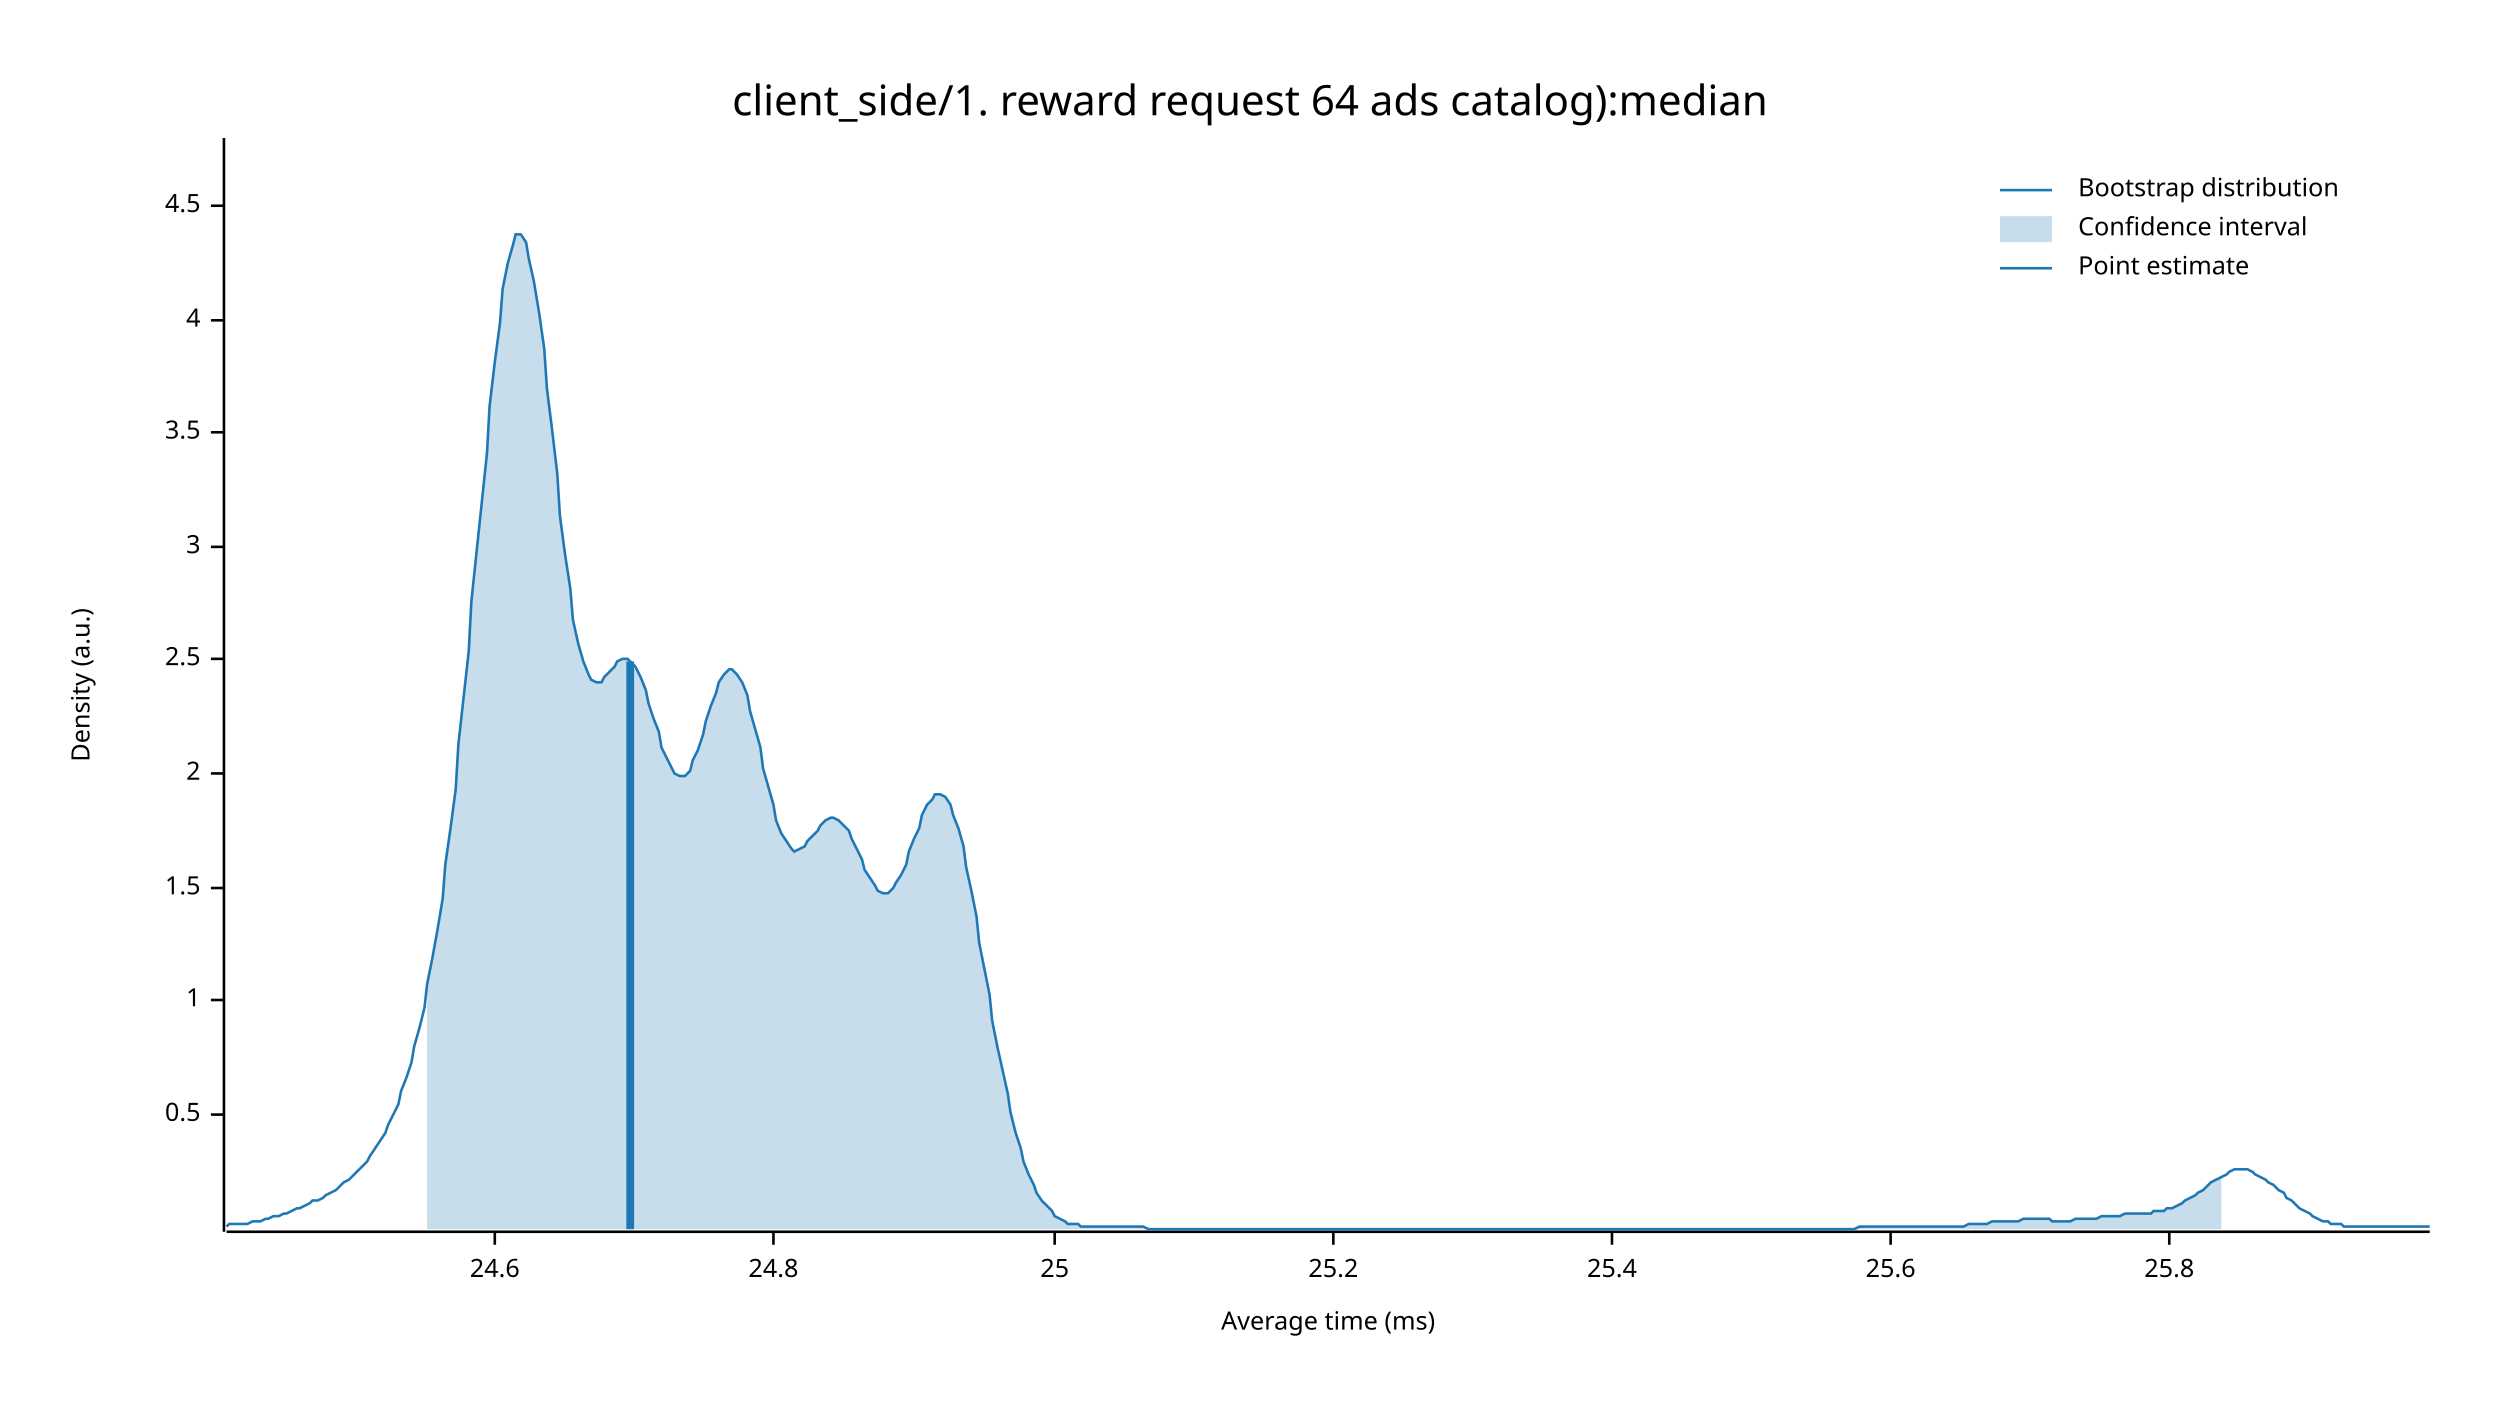
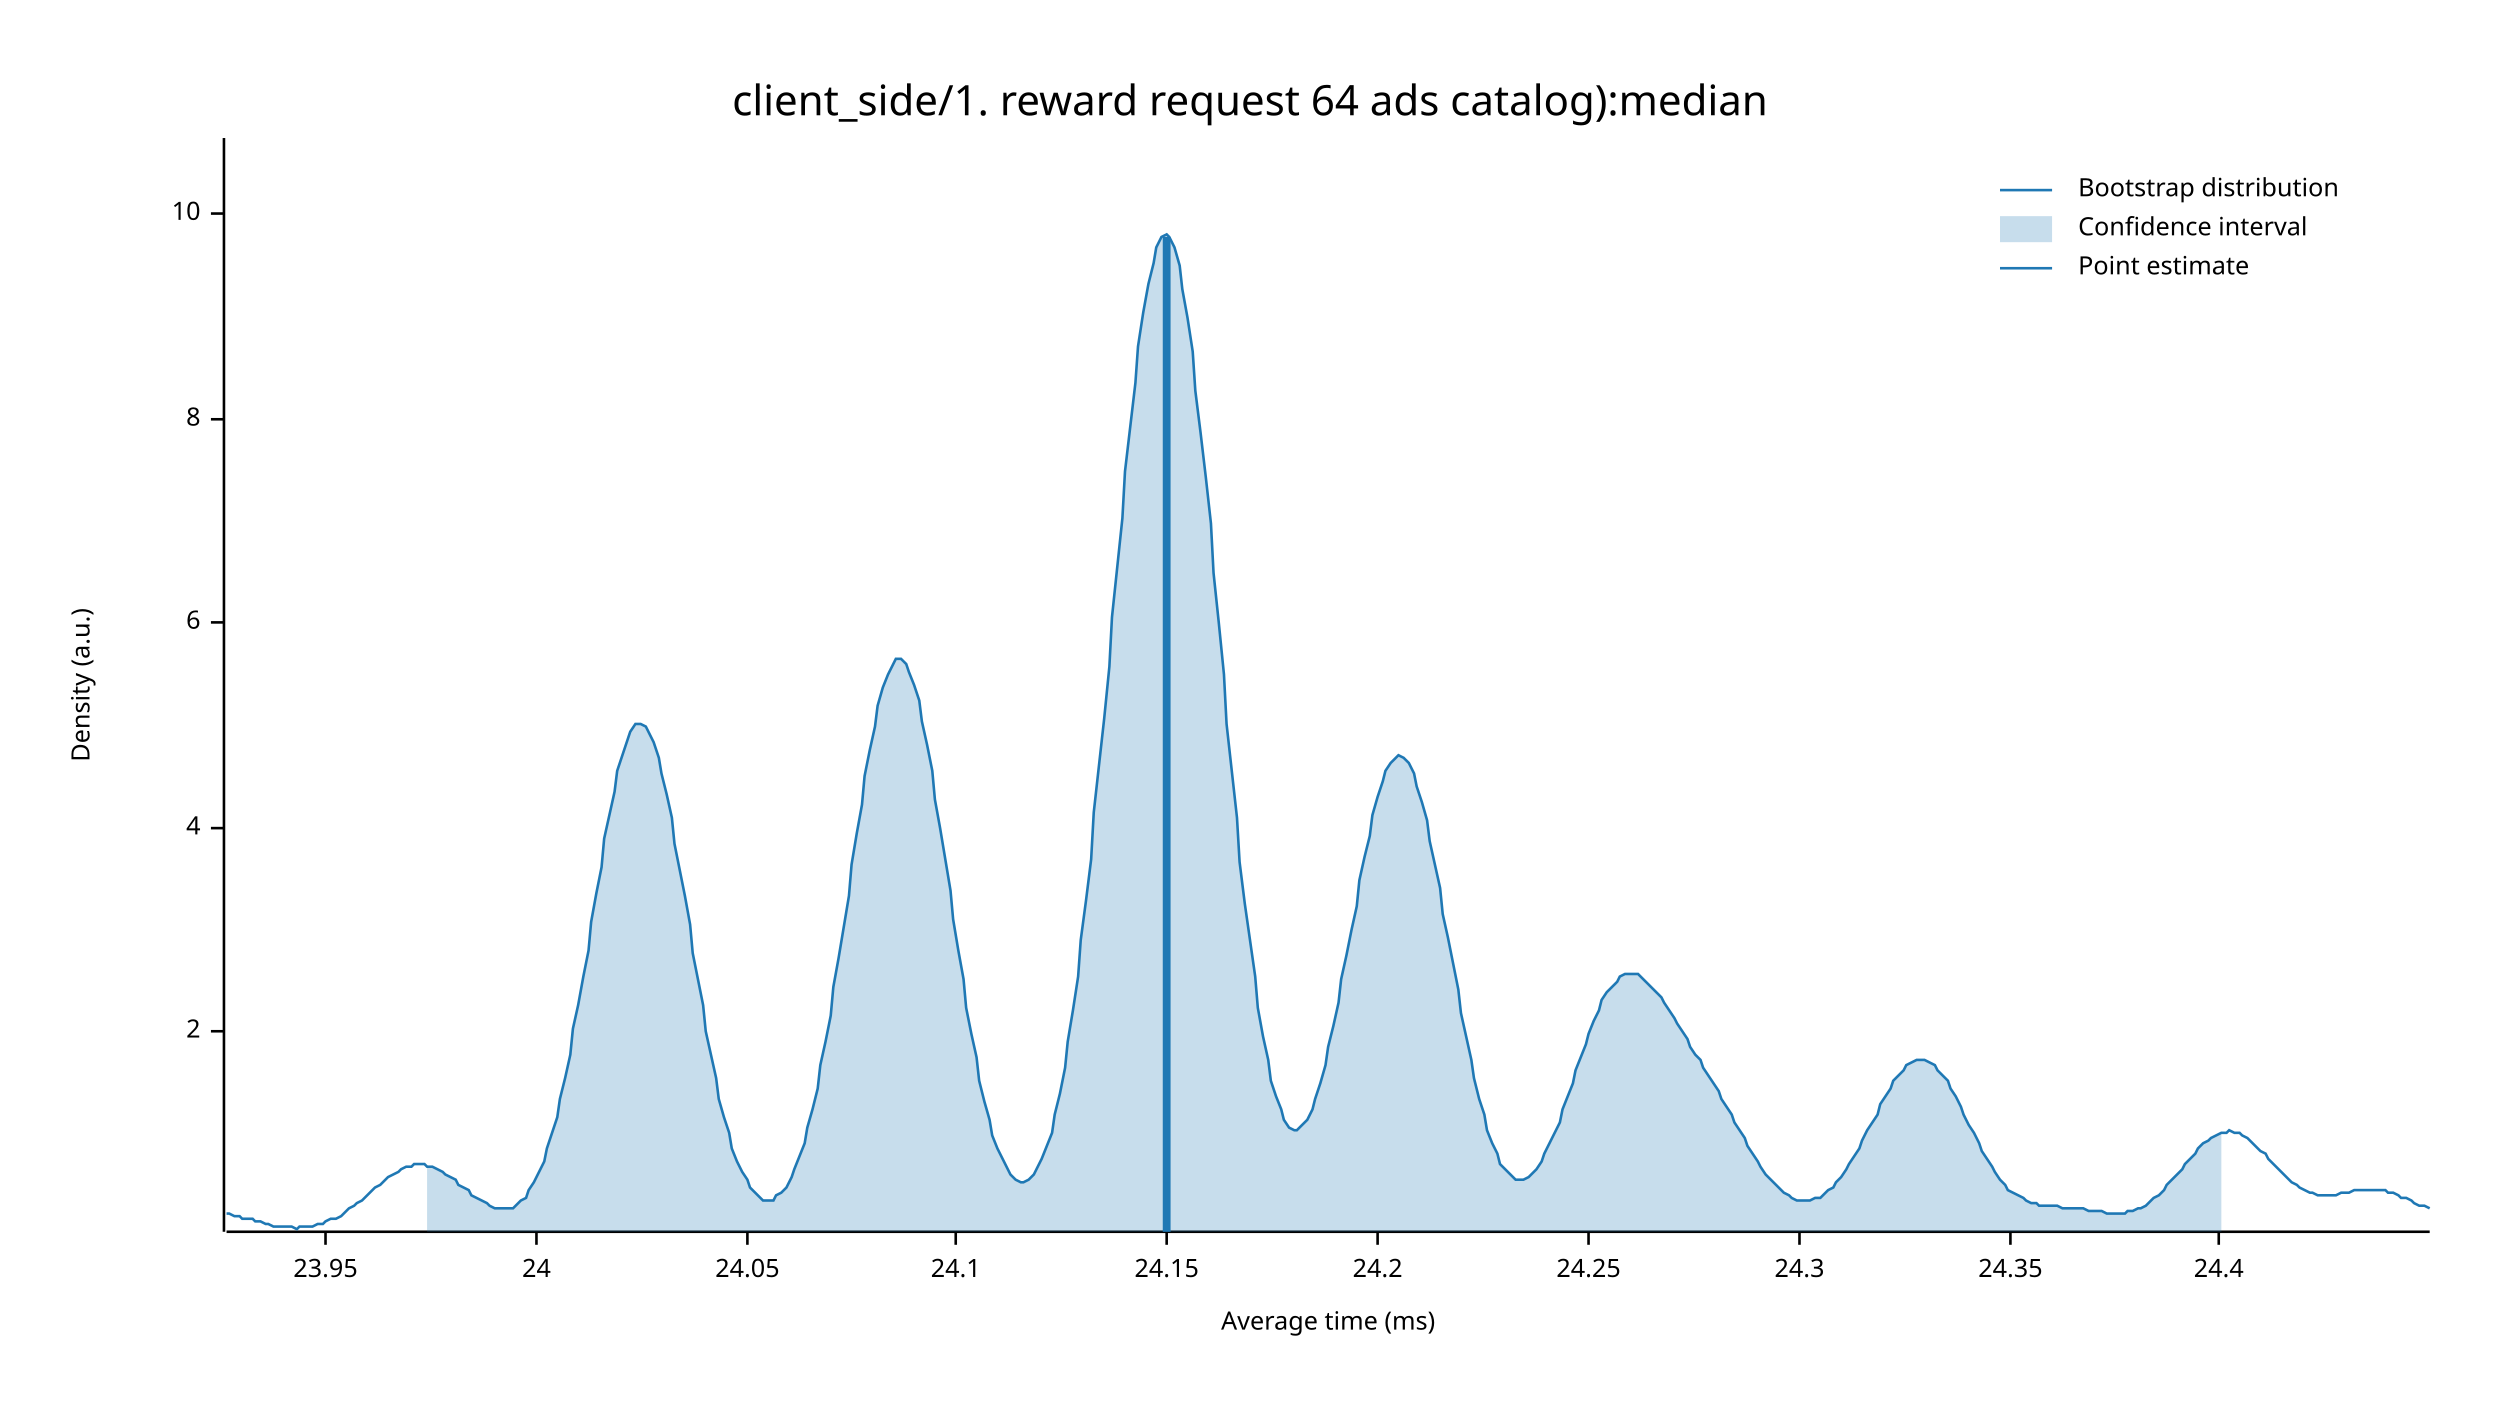
<svg xmlns="http://www.w3.org/2000/svg" width="960" height="540" viewBox="0 0 960 540">
  <text x="480" y="32" dy="0.76em" text-anchor="middle" font-family="sans-serif" font-size="16.129" opacity="1" fill="#000000">
client_side/1. reward request 64 ads catalog):median
</text>
  <text x="27" y="263" dy="0.76em" text-anchor="middle" font-family="sans-serif" font-size="9.677" opacity="1" fill="#000000" transform="rotate(270, 27, 263)">
Density (a.u.)
</text>
  <text x="510" y="513" dy="-0.5ex" text-anchor="middle" font-family="sans-serif" font-size="9.677" opacity="1" fill="#000000">
Average time (ms)
</text>
  <polyline fill="none" opacity="1" stroke="#000000" stroke-width="1" points="86,53 86,473 " />
-   <text x="77" y="428" dy="0.5ex" text-anchor="end" font-family="sans-serif" font-size="9.677" opacity="1" fill="#000000">
- 0.5
- </text>
-   <polyline fill="none" opacity="1" stroke="#000000" stroke-width="1" points="81,428 86,428 " />
-   <text x="77" y="384" dy="0.5ex" text-anchor="end" font-family="sans-serif" font-size="9.677" opacity="1" fill="#000000">
- 1
- </text>
-   <polyline fill="none" opacity="1" stroke="#000000" stroke-width="1" points="81,384 86,384 " />
-   <text x="77" y="341" dy="0.5ex" text-anchor="end" font-family="sans-serif" font-size="9.677" opacity="1" fill="#000000">
- 1.5
- </text>
-   <polyline fill="none" opacity="1" stroke="#000000" stroke-width="1" points="81,341 86,341 " />
-   <text x="77" y="297" dy="0.5ex" text-anchor="end" font-family="sans-serif" font-size="9.677" opacity="1" fill="#000000">
+   <text x="77" y="396" dy="0.5ex" text-anchor="end" font-family="sans-serif" font-size="9.677" opacity="1" fill="#000000">
2
</text>
-   <polyline fill="none" opacity="1" stroke="#000000" stroke-width="1" points="81,297 86,297 " />
-   <text x="77" y="253" dy="0.5ex" text-anchor="end" font-family="sans-serif" font-size="9.677" opacity="1" fill="#000000">
- 2.5
- </text>
-   <polyline fill="none" opacity="1" stroke="#000000" stroke-width="1" points="81,253 86,253 " />
-   <text x="77" y="210" dy="0.5ex" text-anchor="end" font-family="sans-serif" font-size="9.677" opacity="1" fill="#000000">
- 3
- </text>
-   <polyline fill="none" opacity="1" stroke="#000000" stroke-width="1" points="81,210 86,210 " />
-   <text x="77" y="166" dy="0.5ex" text-anchor="end" font-family="sans-serif" font-size="9.677" opacity="1" fill="#000000">
- 3.5
- </text>
-   <polyline fill="none" opacity="1" stroke="#000000" stroke-width="1" points="81,166 86,166 " />
-   <text x="77" y="123" dy="0.5ex" text-anchor="end" font-family="sans-serif" font-size="9.677" opacity="1" fill="#000000">
+   <polyline fill="none" opacity="1" stroke="#000000" stroke-width="1" points="81,396 86,396 " />
+   <text x="77" y="318" dy="0.5ex" text-anchor="end" font-family="sans-serif" font-size="9.677" opacity="1" fill="#000000">
4
</text>
-   <polyline fill="none" opacity="1" stroke="#000000" stroke-width="1" points="81,123 86,123 " />
-   <text x="77" y="79" dy="0.5ex" text-anchor="end" font-family="sans-serif" font-size="9.677" opacity="1" fill="#000000">
- 4.5
+   <polyline fill="none" opacity="1" stroke="#000000" stroke-width="1" points="81,318 86,318 " />
+   <text x="77" y="239" dy="0.5ex" text-anchor="end" font-family="sans-serif" font-size="9.677" opacity="1" fill="#000000">
+ 6
</text>
-   <polyline fill="none" opacity="1" stroke="#000000" stroke-width="1" points="81,79 86,79 " />
+   <polyline fill="none" opacity="1" stroke="#000000" stroke-width="1" points="81,239 86,239 " />
+   <text x="77" y="161" dy="0.5ex" text-anchor="end" font-family="sans-serif" font-size="9.677" opacity="1" fill="#000000">
+ 8
+ </text>
+   <polyline fill="none" opacity="1" stroke="#000000" stroke-width="1" points="81,161 86,161 " />
+   <text x="77" y="82" dy="0.5ex" text-anchor="end" font-family="sans-serif" font-size="9.677" opacity="1" fill="#000000">
+ 10
+ </text>
+   <polyline fill="none" opacity="1" stroke="#000000" stroke-width="1" points="81,82 86,82 " />
  <polyline fill="none" opacity="1" stroke="#000000" stroke-width="1" points="87,473 933,473 " />
-   <text x="190" y="483" dy="0.76em" text-anchor="middle" font-family="sans-serif" font-size="9.677" opacity="1" fill="#000000">
- 24.6
+   <text x="125" y="483" dy="0.76em" text-anchor="middle" font-family="sans-serif" font-size="9.677" opacity="1" fill="#000000">
+ 23.95
</text>
-   <polyline fill="none" opacity="1" stroke="#000000" stroke-width="1" points="190,473 190,478 " />
-   <text x="297" y="483" dy="0.76em" text-anchor="middle" font-family="sans-serif" font-size="9.677" opacity="1" fill="#000000">
- 24.8
+   <polyline fill="none" opacity="1" stroke="#000000" stroke-width="1" points="125,473 125,478 " />
+   <text x="206" y="483" dy="0.76em" text-anchor="middle" font-family="sans-serif" font-size="9.677" opacity="1" fill="#000000">
+ 24
</text>
-   <polyline fill="none" opacity="1" stroke="#000000" stroke-width="1" points="297,473 297,478 " />
-   <text x="405" y="483" dy="0.76em" text-anchor="middle" font-family="sans-serif" font-size="9.677" opacity="1" fill="#000000">
- 25
+   <polyline fill="none" opacity="1" stroke="#000000" stroke-width="1" points="206,473 206,478 " />
+   <text x="287" y="483" dy="0.76em" text-anchor="middle" font-family="sans-serif" font-size="9.677" opacity="1" fill="#000000">
+ 24.05
</text>
-   <polyline fill="none" opacity="1" stroke="#000000" stroke-width="1" points="405,473 405,478 " />
-   <text x="512" y="483" dy="0.76em" text-anchor="middle" font-family="sans-serif" font-size="9.677" opacity="1" fill="#000000">
- 25.2
+   <polyline fill="none" opacity="1" stroke="#000000" stroke-width="1" points="287,473 287,478 " />
+   <text x="367" y="483" dy="0.76em" text-anchor="middle" font-family="sans-serif" font-size="9.677" opacity="1" fill="#000000">
+ 24.1
</text>
-   <polyline fill="none" opacity="1" stroke="#000000" stroke-width="1" points="512,473 512,478 " />
-   <text x="619" y="483" dy="0.76em" text-anchor="middle" font-family="sans-serif" font-size="9.677" opacity="1" fill="#000000">
- 25.4
+   <polyline fill="none" opacity="1" stroke="#000000" stroke-width="1" points="367,473 367,478 " />
+   <text x="448" y="483" dy="0.76em" text-anchor="middle" font-family="sans-serif" font-size="9.677" opacity="1" fill="#000000">
+ 24.15
</text>
-   <polyline fill="none" opacity="1" stroke="#000000" stroke-width="1" points="619,473 619,478 " />
-   <text x="726" y="483" dy="0.76em" text-anchor="middle" font-family="sans-serif" font-size="9.677" opacity="1" fill="#000000">
- 25.6
+   <polyline fill="none" opacity="1" stroke="#000000" stroke-width="1" points="448,473 448,478 " />
+   <text x="529" y="483" dy="0.76em" text-anchor="middle" font-family="sans-serif" font-size="9.677" opacity="1" fill="#000000">
+ 24.2
</text>
-   <polyline fill="none" opacity="1" stroke="#000000" stroke-width="1" points="726,473 726,478 " />
-   <text x="833" y="483" dy="0.76em" text-anchor="middle" font-family="sans-serif" font-size="9.677" opacity="1" fill="#000000">
- 25.8
+   <polyline fill="none" opacity="1" stroke="#000000" stroke-width="1" points="529,473 529,478 " />
+   <text x="610" y="483" dy="0.76em" text-anchor="middle" font-family="sans-serif" font-size="9.677" opacity="1" fill="#000000">
+ 24.25
</text>
-   <polyline fill="none" opacity="1" stroke="#000000" stroke-width="1" points="833,473 833,478 " />
-   <polyline fill="none" opacity="1" stroke="#1F78B4" stroke-width="1" points="87,471 88,470 90,470 92,470 93,470 95,470 97,469 98,469 100,469 102,468 103,468 105,467 107,467 109,466 110,466 112,465 114,464 115,464 117,463 119,462 120,461 122,461 124,460 125,459 127,458 129,457 131,455 132,454 134,453 136,451 137,450 139,448 141,446 142,444 144,441 146,438 148,435 149,432 151,428 153,424 154,419 156,414 158,408 159,402 161,395 163,387 164,378 166,368 168,357 170,345 171,332 173,318 175,303 176,286 178,268 180,250 181,231 183,212 185,193 187,174 188,156 190,139 192,124 193,111 195,101 197,94 198,90 200,90 202,93 203,99 205,108 207,120 209,134 210,149 212,165 214,182 215,198 217,213 219,226 220,238 222,247 224,254 226,259 227,261 229,262 231,262 232,260 234,258 236,256 237,254 239,253 241,253 242,254 244,256 246,260 248,265 249,270 251,276 253,281 254,287 256,291 258,295 259,297 261,298 263,298 265,296 266,292 268,288 270,282 271,277 273,271 275,266 276,262 278,259 280,257 281,257 283,259 285,262 287,267 288,273 290,280 292,287 293,295 295,302 297,309 298,315 300,320 302,323 304,326 305,327 307,326 309,325 310,323 312,321 314,319 315,317 317,315 319,314 320,314 322,315 324,317 326,319 327,322 329,326 331,330 332,334 334,337 336,340 337,342 339,343 341,343 343,341 344,339 346,336 348,332 349,327 351,322 353,318 354,313 356,309 358,307 359,305 361,305 363,306 365,309 366,313 368,318 370,325 371,333 373,342 375,352 376,362 378,372 380,382 381,392 383,402 385,411 387,420 388,427 390,435 392,441 393,446 395,451 397,455 398,458 400,461 402,463 404,465 405,467 407,468 409,469 410,470 412,470 414,470 415,471 417,471 419,471 420,471 422,471 424,471 426,471 427,471 429,471 431,471 432,471 434,471 436,471 437,471 439,471 441,472 443,472 444,472 446,472 448,472 449,472 451,472 453,472 454,472 456,472 458,472 459,472 461,472 463,472 465,472 466,472 468,472 470,472 471,472 473,472 475,472 476,472 478,472 480,472 482,472 483,472 485,472 487,472 488,472 490,472 492,472 493,472 495,472 497,472 498,472 500,472 502,472 504,472 505,472 507,472 509,472 510,472 512,472 514,472 515,472 517,472 519,472 521,472 522,472 524,472 526,472 527,472 529,472 531,472 532,472 534,472 536,472 537,472 539,472 541,472 543,472 544,472 546,472 548,472 549,472 551,472 553,472 554,472 556,472 558,472 560,472 561,472 563,472 565,472 566,472 568,472 570,472 571,472 573,472 575,472 576,472 578,472 580,472 582,472 583,472 585,472 587,472 588,472 590,472 592,472 593,472 595,472 597,472 599,472 600,472 602,472 604,472 605,472 607,472 609,472 610,472 612,472 614,472 615,472 617,472 619,472 621,472 622,472 624,472 626,472 627,472 629,472 631,472 632,472 634,472 636,472 638,472 639,472 641,472 643,472 644,472 646,472 648,472 649,472 651,472 653,472 654,472 656,472 658,472 660,472 661,472 663,472 665,472 666,472 668,472 670,472 671,472 673,472 675,472 676,472 678,472 680,472 682,472 683,472 685,472 687,472 688,472 690,472 692,472 693,472 695,472 697,472 699,472 700,472 702,472 704,472 705,472 707,472 709,472 710,472 712,472 714,471 715,471 717,471 719,471 721,471 722,471 724,471 726,471 727,471 729,471 731,471 732,471 734,471 736,471 738,471 739,471 741,471 743,471 744,471 746,471 748,471 749,471 751,471 753,471 754,471 756,470 758,470 760,470 761,470 763,470 765,469 766,469 768,469 770,469 771,469 773,469 775,469 777,468 778,468 780,468 782,468 783,468 785,468 787,468 788,469 790,469 792,469 793,469 795,469 797,468 799,468 800,468 802,468 804,468 805,468 807,467 809,467 810,467 812,467 814,467 816,466 817,466 819,466 821,466 822,466 824,466 826,466 827,465 829,465 831,465 832,464 834,464 836,463 838,462 839,461 841,460 843,459 844,458 846,457 848,455 849,454 851,453 853,452 855,451 856,450 858,449 860,449 861,449 863,449 865,450 866,451 868,452 870,453 871,454 873,455 875,457 877,458 878,460 880,461 882,463 883,464 885,465 887,466 888,467 890,468 892,469 894,469 895,470 897,470 899,470 900,471 902,471 904,471 905,471 907,471 909,471 910,471 912,471 914,471 916,471 917,471 919,471 921,471 922,471 924,471 926,471 927,471 929,471 931,471 933,471 " />
-   <polygon opacity="0.25" fill="#1F78B4" points="164,378 166,368 168,357 170,345 171,332 173,318 175,303 176,286 178,268 180,250 181,231 183,212 185,193 187,174 188,156 190,139 192,124 193,111 195,101 197,94 198,90 200,90 202,93 203,99 205,108 207,120 209,134 210,149 212,165 214,182 215,198 217,213 219,226 220,238 222,247 224,254 226,259 227,261 229,262 231,262 232,260 234,258 236,256 237,254 239,253 241,253 242,254 244,256 246,260 248,265 249,270 251,276 253,281 254,287 256,291 258,295 259,297 261,298 263,298 265,296 266,292 268,288 270,282 271,277 273,271 275,266 276,262 278,259 280,257 281,257 283,259 285,262 287,267 288,273 290,280 292,287 293,295 295,302 297,309 298,315 300,320 302,323 304,326 305,327 307,326 309,325 310,323 312,321 314,319 315,317 317,315 319,314 320,314 322,315 324,317 326,319 327,322 329,326 331,330 332,334 334,337 336,340 337,342 339,343 341,343 343,341 344,339 346,336 348,332 349,327 351,322 353,318 354,313 356,309 358,307 359,305 361,305 363,306 365,309 366,313 368,318 370,325 371,333 373,342 375,352 376,362 378,372 380,382 381,392 383,402 385,411 387,420 388,427 390,435 392,441 393,446 395,451 397,455 398,458 400,461 402,463 404,465 405,467 407,468 409,469 410,470 412,470 414,470 415,471 417,471 419,471 420,471 422,471 424,471 426,471 427,471 429,471 431,471 432,471 434,471 436,471 437,471 439,471 441,472 443,472 444,472 446,472 448,472 449,472 451,472 453,472 454,472 456,472 458,472 459,472 461,472 463,472 465,472 466,472 468,472 470,472 471,472 473,472 475,472 476,472 478,472 480,472 482,472 483,472 485,472 487,472 488,472 490,472 492,472 493,472 495,472 497,472 498,472 500,472 502,472 504,472 505,472 507,472 509,472 510,472 512,472 514,472 515,472 517,472 519,472 521,472 522,472 524,472 526,472 527,472 529,472 531,472 532,472 534,472 536,472 537,472 539,472 541,472 543,472 544,472 546,472 548,472 549,472 551,472 553,472 554,472 556,472 558,472 560,472 561,472 563,472 565,472 566,472 568,472 570,472 571,472 573,472 575,472 576,472 578,472 580,472 582,472 583,472 585,472 587,472 588,472 590,472 592,472 593,472 595,472 597,472 599,472 600,472 602,472 604,472 605,472 607,472 609,472 610,472 612,472 614,472 615,472 617,472 619,472 621,472 622,472 624,472 626,472 627,472 629,472 631,472 632,472 634,472 636,472 638,472 639,472 641,472 643,472 644,472 646,472 648,472 649,472 651,472 653,472 654,472 656,472 658,472 660,472 661,472 663,472 665,472 666,472 668,472 670,472 671,472 673,472 675,472 676,472 678,472 680,472 682,472 683,472 685,472 687,472 688,472 690,472 692,472 693,472 695,472 697,472 699,472 700,472 702,472 704,472 705,472 707,472 709,472 710,472 712,472 714,471 715,471 717,471 719,471 721,471 722,471 724,471 726,471 727,471 729,471 731,471 732,471 734,471 736,471 738,471 739,471 741,471 743,471 744,471 746,471 748,471 749,471 751,471 753,471 754,471 756,470 758,470 760,470 761,470 763,470 765,469 766,469 768,469 770,469 771,469 773,469 775,469 777,468 778,468 780,468 782,468 783,468 785,468 787,468 788,469 790,469 792,469 793,469 795,469 797,468 799,468 800,468 802,468 804,468 805,468 807,467 809,467 810,467 812,467 814,467 816,466 817,466 819,466 821,466 822,466 824,466 826,466 827,465 829,465 831,465 832,464 834,464 836,463 838,462 839,461 841,460 843,459 844,458 846,457 848,455 849,454 851,453 853,452 853,472 164,472 " />
-   <polyline fill="none" opacity="1" stroke="#1F78B4" stroke-width="3" points="242,472 242,254 " />
+   <polyline fill="none" opacity="1" stroke="#000000" stroke-width="1" points="610,473 610,478 " />
+   <text x="691" y="483" dy="0.76em" text-anchor="middle" font-family="sans-serif" font-size="9.677" opacity="1" fill="#000000">
+ 24.3
+ </text>
+   <polyline fill="none" opacity="1" stroke="#000000" stroke-width="1" points="691,473 691,478 " />
+   <text x="772" y="483" dy="0.76em" text-anchor="middle" font-family="sans-serif" font-size="9.677" opacity="1" fill="#000000">
+ 24.35
+ </text>
+   <polyline fill="none" opacity="1" stroke="#000000" stroke-width="1" points="772,473 772,478 " />
+   <text x="852" y="483" dy="0.76em" text-anchor="middle" font-family="sans-serif" font-size="9.677" opacity="1" fill="#000000">
+ 24.4
+ </text>
+   <polyline fill="none" opacity="1" stroke="#000000" stroke-width="1" points="852,473 852,478 " />
+   <polyline fill="none" opacity="1" stroke="#1F78B4" stroke-width="1" points="87,466 88,466 90,467 92,467 93,468 95,468 97,468 98,469 100,469 102,470 103,470 105,471 107,471 109,471 110,471 112,471 114,472 115,471 117,471 119,471 120,471 122,470 124,470 125,469 127,468 129,468 131,467 132,466 134,464 136,463 137,462 139,461 141,459 142,458 144,456 146,455 148,453 149,452 151,451 153,450 154,449 156,448 158,448 159,447 161,447 163,447 164,448 166,448 168,449 170,450 171,451 173,452 175,453 176,455 178,456 180,457 181,459 183,460 185,461 187,462 188,463 190,464 192,464 193,464 195,464 197,464 198,463 200,461 202,460 203,457 205,454 207,450 209,446 210,441 212,435 214,429 215,422 217,414 219,405 220,395 222,386 224,375 226,365 227,354 229,343 231,333 232,322 234,313 236,304 237,296 239,290 241,284 242,281 244,278 246,278 248,279 249,281 251,285 253,291 254,297 256,305 258,314 259,324 261,334 263,344 265,355 266,366 268,376 270,386 271,396 273,405 275,414 276,422 278,429 280,435 281,441 283,446 285,450 287,453 288,456 290,458 292,460 293,461 295,461 297,461 298,459 300,458 302,456 304,452 305,449 307,444 309,439 310,433 312,426 314,418 315,409 317,400 319,390 320,379 322,368 324,356 326,344 327,332 329,320 331,309 332,298 334,288 336,279 337,271 339,264 341,259 343,255 344,253 346,253 348,255 349,258 351,263 353,269 354,277 356,286 358,296 359,307 361,318 363,330 365,342 366,353 368,365 370,376 371,387 373,397 375,406 376,415 378,423 380,430 381,436 383,441 385,445 387,449 388,451 390,453 392,454 393,454 395,453 397,451 398,449 400,445 402,440 404,435 405,428 407,420 409,410 410,400 412,388 414,375 415,361 417,346 419,330 420,312 422,294 424,276 426,256 427,237 429,218 431,199 432,181 434,164 436,147 437,133 439,120 441,109 443,101 444,95 446,91 448,90 449,91 451,95 453,102 454,111 456,122 458,135 459,150 461,166 463,183 465,201 466,220 468,239 470,259 471,278 473,296 475,314 476,331 478,347 480,361 482,375 483,387 485,398 487,407 488,415 490,421 492,426 493,430 495,433 497,434 498,434 500,432 502,430 504,426 505,422 507,416 509,409 510,402 512,394 514,385 515,376 517,367 519,357 521,348 522,338 524,329 526,321 527,313 529,306 531,300 532,296 534,293 536,291 537,290 539,291 541,293 543,297 544,302 546,308 548,315 549,323 551,332 553,341 554,351 556,360 558,370 560,380 561,389 563,398 565,407 566,414 568,422 570,428 571,434 573,439 575,443 576,447 578,449 580,451 582,453 583,453 585,453 587,452 588,451 590,449 592,446 593,443 595,439 597,435 599,431 600,426 602,421 604,416 605,411 607,406 609,401 610,397 612,392 614,388 615,384 617,381 619,379 621,377 622,375 624,374 626,374 627,374 629,374 631,376 632,377 634,379 636,381 638,383 639,385 641,388 643,391 644,393 646,396 648,399 649,402 651,405 653,407 654,410 656,413 658,416 660,419 661,422 663,425 665,428 666,431 668,434 670,437 671,440 673,443 675,446 676,448 678,451 680,453 682,455 683,456 685,458 687,459 688,460 690,461 692,461 693,461 695,461 697,460 699,460 700,459 702,457 704,456 705,454 707,452 709,449 710,447 712,444 714,441 715,438 717,434 719,431 721,428 722,424 724,421 726,418 727,415 729,413 731,411 732,409 734,408 736,407 738,407 739,407 741,408 743,409 744,411 746,413 748,415 749,418 751,421 753,425 754,428 756,432 758,435 760,439 761,442 763,445 765,448 766,450 768,453 770,455 771,457 773,458 775,459 777,460 778,461 780,462 782,462 783,463 785,463 787,463 788,463 790,463 792,464 793,464 795,464 797,464 799,464 800,464 802,465 804,465 805,465 807,465 809,466 810,466 812,466 814,466 816,466 817,465 819,465 821,464 822,464 824,463 826,461 827,460 829,459 831,457 832,455 834,453 836,451 838,449 839,447 841,445 843,443 844,441 846,439 848,438 849,437 851,436 853,435 855,435 856,434 858,435 860,435 861,436 863,437 865,439 866,440 868,442 870,443 871,445 873,447 875,449 877,451 878,452 880,454 882,455 883,456 885,457 887,458 888,458 890,459 892,459 894,459 895,459 897,459 899,458 900,458 902,458 904,457 905,457 907,457 909,457 910,457 912,457 914,457 916,457 917,458 919,458 921,459 922,460 924,460 926,461 927,462 929,463 931,463 933,464 " />
+   <polygon opacity="0.25" fill="#1F78B4" points="164,448 166,448 168,449 170,450 171,451 173,452 175,453 176,455 178,456 180,457 181,459 183,460 185,461 187,462 188,463 190,464 192,464 193,464 195,464 197,464 198,463 200,461 202,460 203,457 205,454 207,450 209,446 210,441 212,435 214,429 215,422 217,414 219,405 220,395 222,386 224,375 226,365 227,354 229,343 231,333 232,322 234,313 236,304 237,296 239,290 241,284 242,281 244,278 246,278 248,279 249,281 251,285 253,291 254,297 256,305 258,314 259,324 261,334 263,344 265,355 266,366 268,376 270,386 271,396 273,405 275,414 276,422 278,429 280,435 281,441 283,446 285,450 287,453 288,456 290,458 292,460 293,461 295,461 297,461 298,459 300,458 302,456 304,452 305,449 307,444 309,439 310,433 312,426 314,418 315,409 317,400 319,390 320,379 322,368 324,356 326,344 327,332 329,320 331,309 332,298 334,288 336,279 337,271 339,264 341,259 343,255 344,253 346,253 348,255 349,258 351,263 353,269 354,277 356,286 358,296 359,307 361,318 363,330 365,342 366,353 368,365 370,376 371,387 373,397 375,406 376,415 378,423 380,430 381,436 383,441 385,445 387,449 388,451 390,453 392,454 393,454 395,453 397,451 398,449 400,445 402,440 404,435 405,428 407,420 409,410 410,400 412,388 414,375 415,361 417,346 419,330 420,312 422,294 424,276 426,256 427,237 429,218 431,199 432,181 434,164 436,147 437,133 439,120 441,109 443,101 444,95 446,91 448,90 449,91 451,95 453,102 454,111 456,122 458,135 459,150 461,166 463,183 465,201 466,220 468,239 470,259 471,278 473,296 475,314 476,331 478,347 480,361 482,375 483,387 485,398 487,407 488,415 490,421 492,426 493,430 495,433 497,434 498,434 500,432 502,430 504,426 505,422 507,416 509,409 510,402 512,394 514,385 515,376 517,367 519,357 521,348 522,338 524,329 526,321 527,313 529,306 531,300 532,296 534,293 536,291 537,290 539,291 541,293 543,297 544,302 546,308 548,315 549,323 551,332 553,341 554,351 556,360 558,370 560,380 561,389 563,398 565,407 566,414 568,422 570,428 571,434 573,439 575,443 576,447 578,449 580,451 582,453 583,453 585,453 587,452 588,451 590,449 592,446 593,443 595,439 597,435 599,431 600,426 602,421 604,416 605,411 607,406 609,401 610,397 612,392 614,388 615,384 617,381 619,379 621,377 622,375 624,374 626,374 627,374 629,374 631,376 632,377 634,379 636,381 638,383 639,385 641,388 643,391 644,393 646,396 648,399 649,402 651,405 653,407 654,410 656,413 658,416 660,419 661,422 663,425 665,428 666,431 668,434 670,437 671,440 673,443 675,446 676,448 678,451 680,453 682,455 683,456 685,458 687,459 688,460 690,461 692,461 693,461 695,461 697,460 699,460 700,459 702,457 704,456 705,454 707,452 709,449 710,447 712,444 714,441 715,438 717,434 719,431 721,428 722,424 724,421 726,418 727,415 729,413 731,411 732,409 734,408 736,407 738,407 739,407 741,408 743,409 744,411 746,413 748,415 749,418 751,421 753,425 754,428 756,432 758,435 760,439 761,442 763,445 765,448 766,450 768,453 770,455 771,457 773,458 775,459 777,460 778,461 780,462 782,462 783,463 785,463 787,463 788,463 790,463 792,464 793,464 795,464 797,464 799,464 800,464 802,465 804,465 805,465 807,465 809,466 810,466 812,466 814,466 816,466 817,465 819,465 821,464 822,464 824,463 826,461 827,460 829,459 831,457 832,455 834,453 836,451 838,449 839,447 841,445 843,443 844,441 846,439 848,438 849,437 851,436 853,435 853,473 164,473 " />
+   <polyline fill="none" opacity="1" stroke="#1F78B4" stroke-width="3" points="448,473 448,91 " />
  <text x="798" y="68" dy="0.76em" text-anchor="start" font-family="sans-serif" font-size="9.677" opacity="1" fill="#000000">
Bootstrap distribution
</text>
  <text x="798" y="83" dy="0.76em" text-anchor="start" font-family="sans-serif" font-size="9.677" opacity="1" fill="#000000">
Confidence interval
</text>
  <text x="798" y="98" dy="0.76em" text-anchor="start" font-family="sans-serif" font-size="9.677" opacity="1" fill="#000000">
Point estimate
</text>
  <polyline fill="none" opacity="1" stroke="#1F78B4" stroke-width="1" points="768,73 788,73 " />
  <rect x="768" y="83" width="20" height="10" opacity="0.25" fill="#1F78B4" stroke="none" />
  <polyline fill="none" opacity="1" stroke="#1F78B4" stroke-width="1" points="768,103 788,103 " />
</svg>
